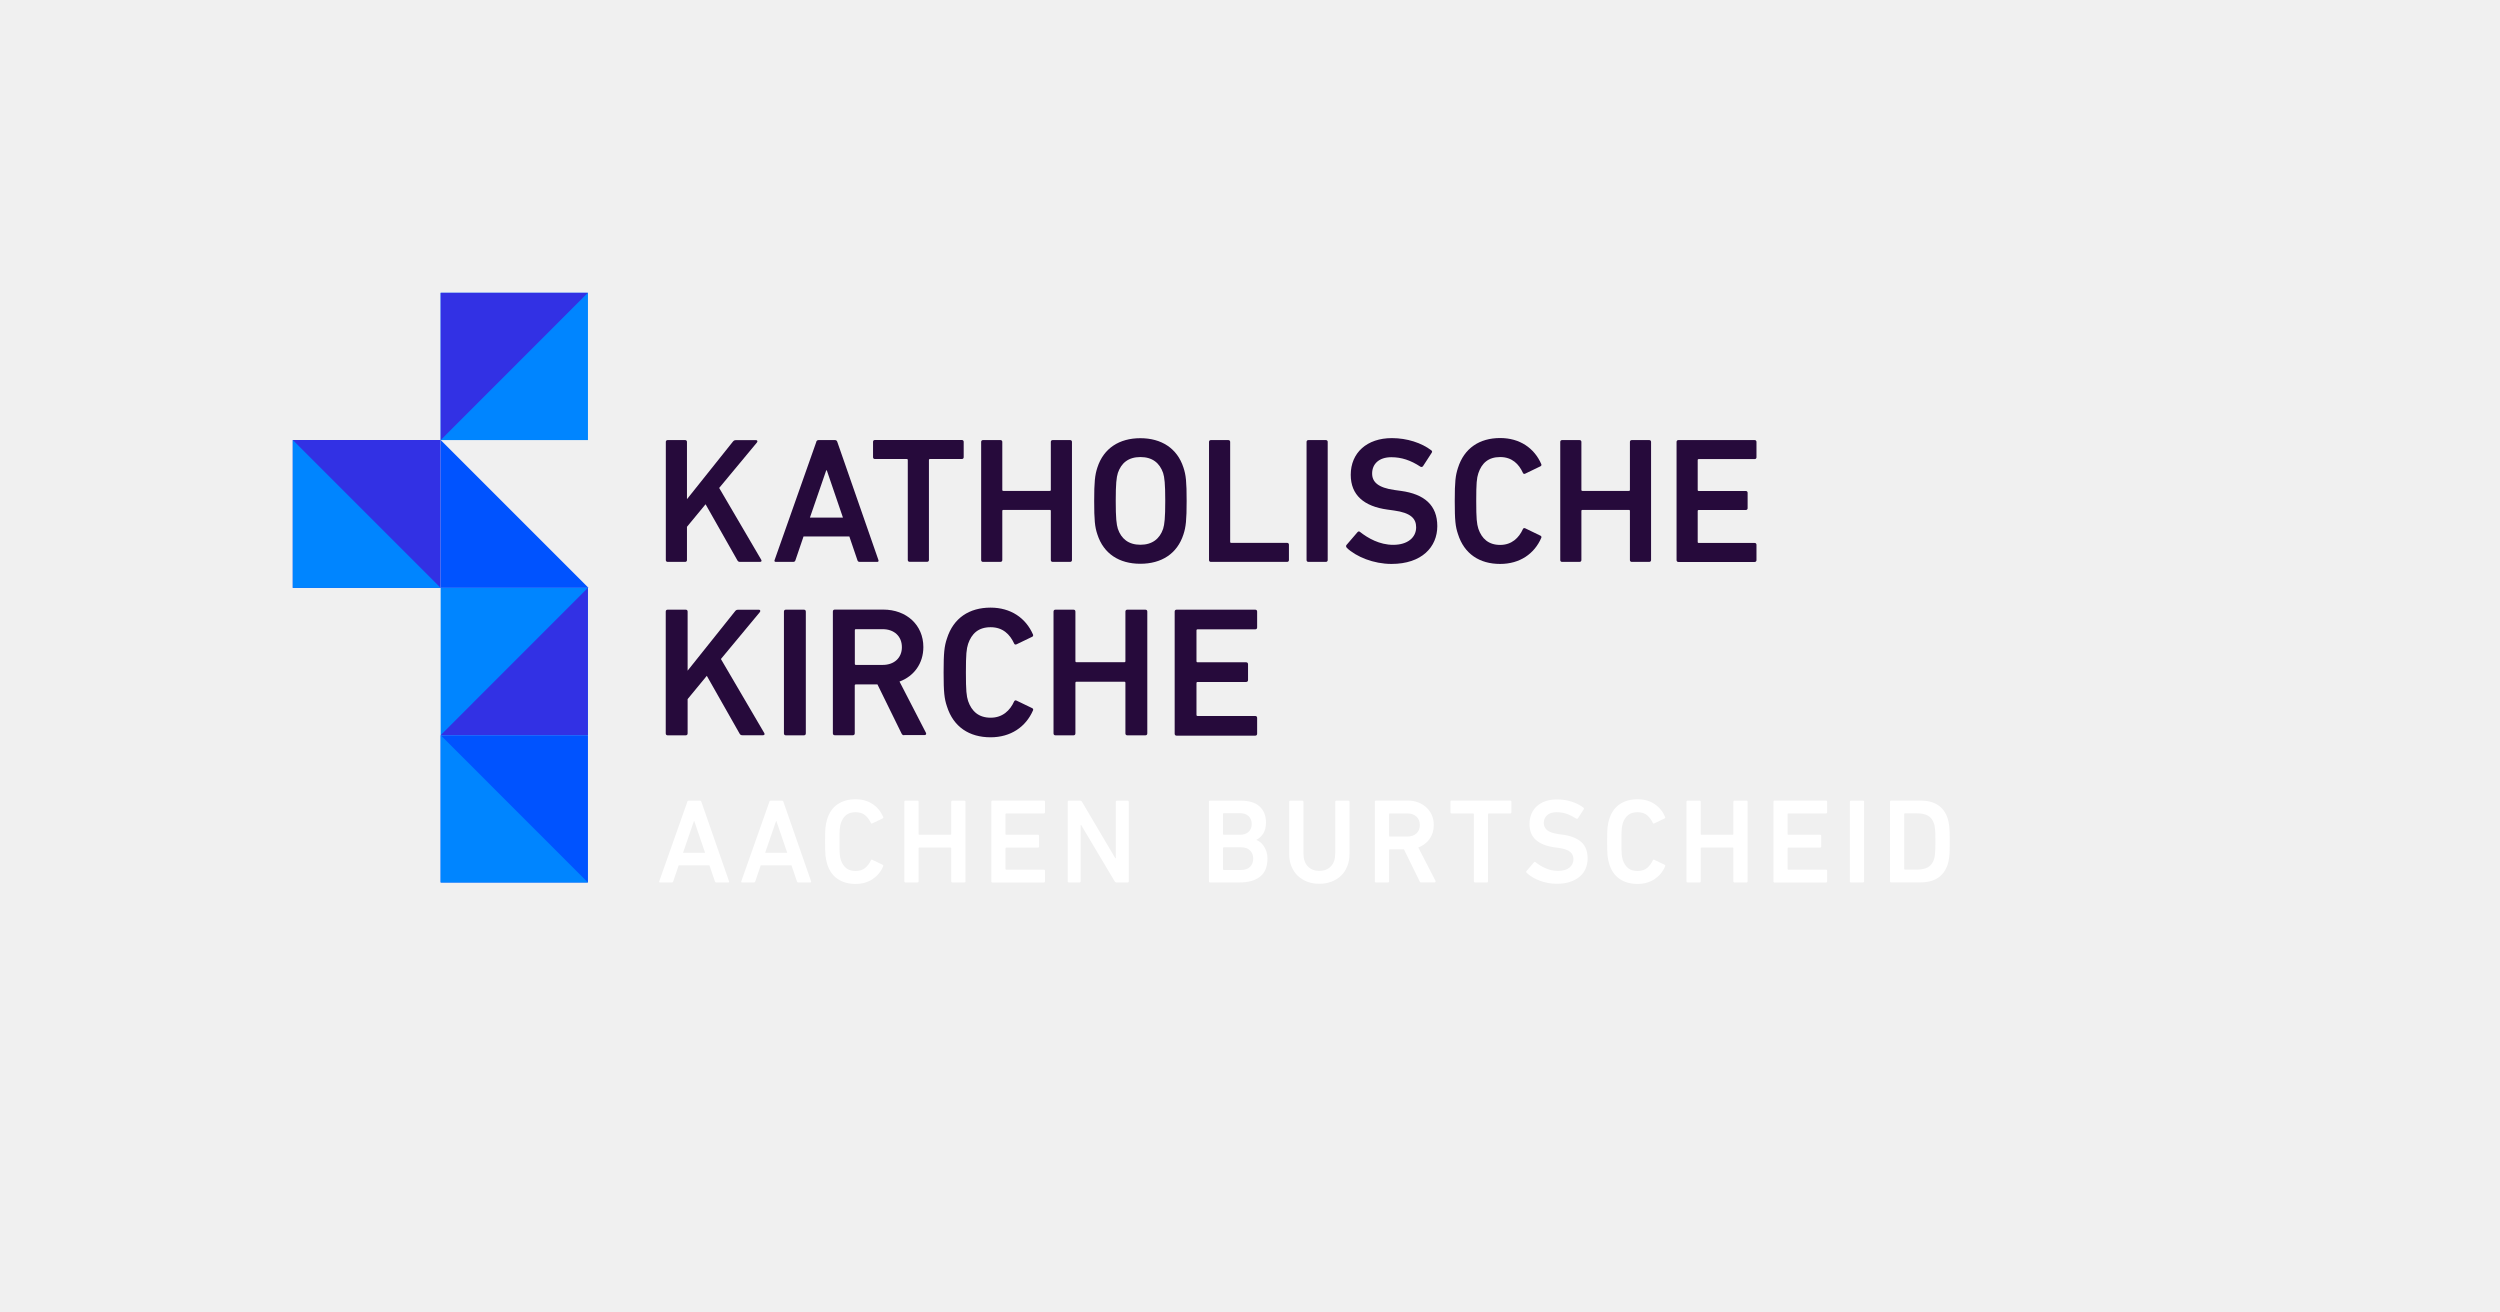
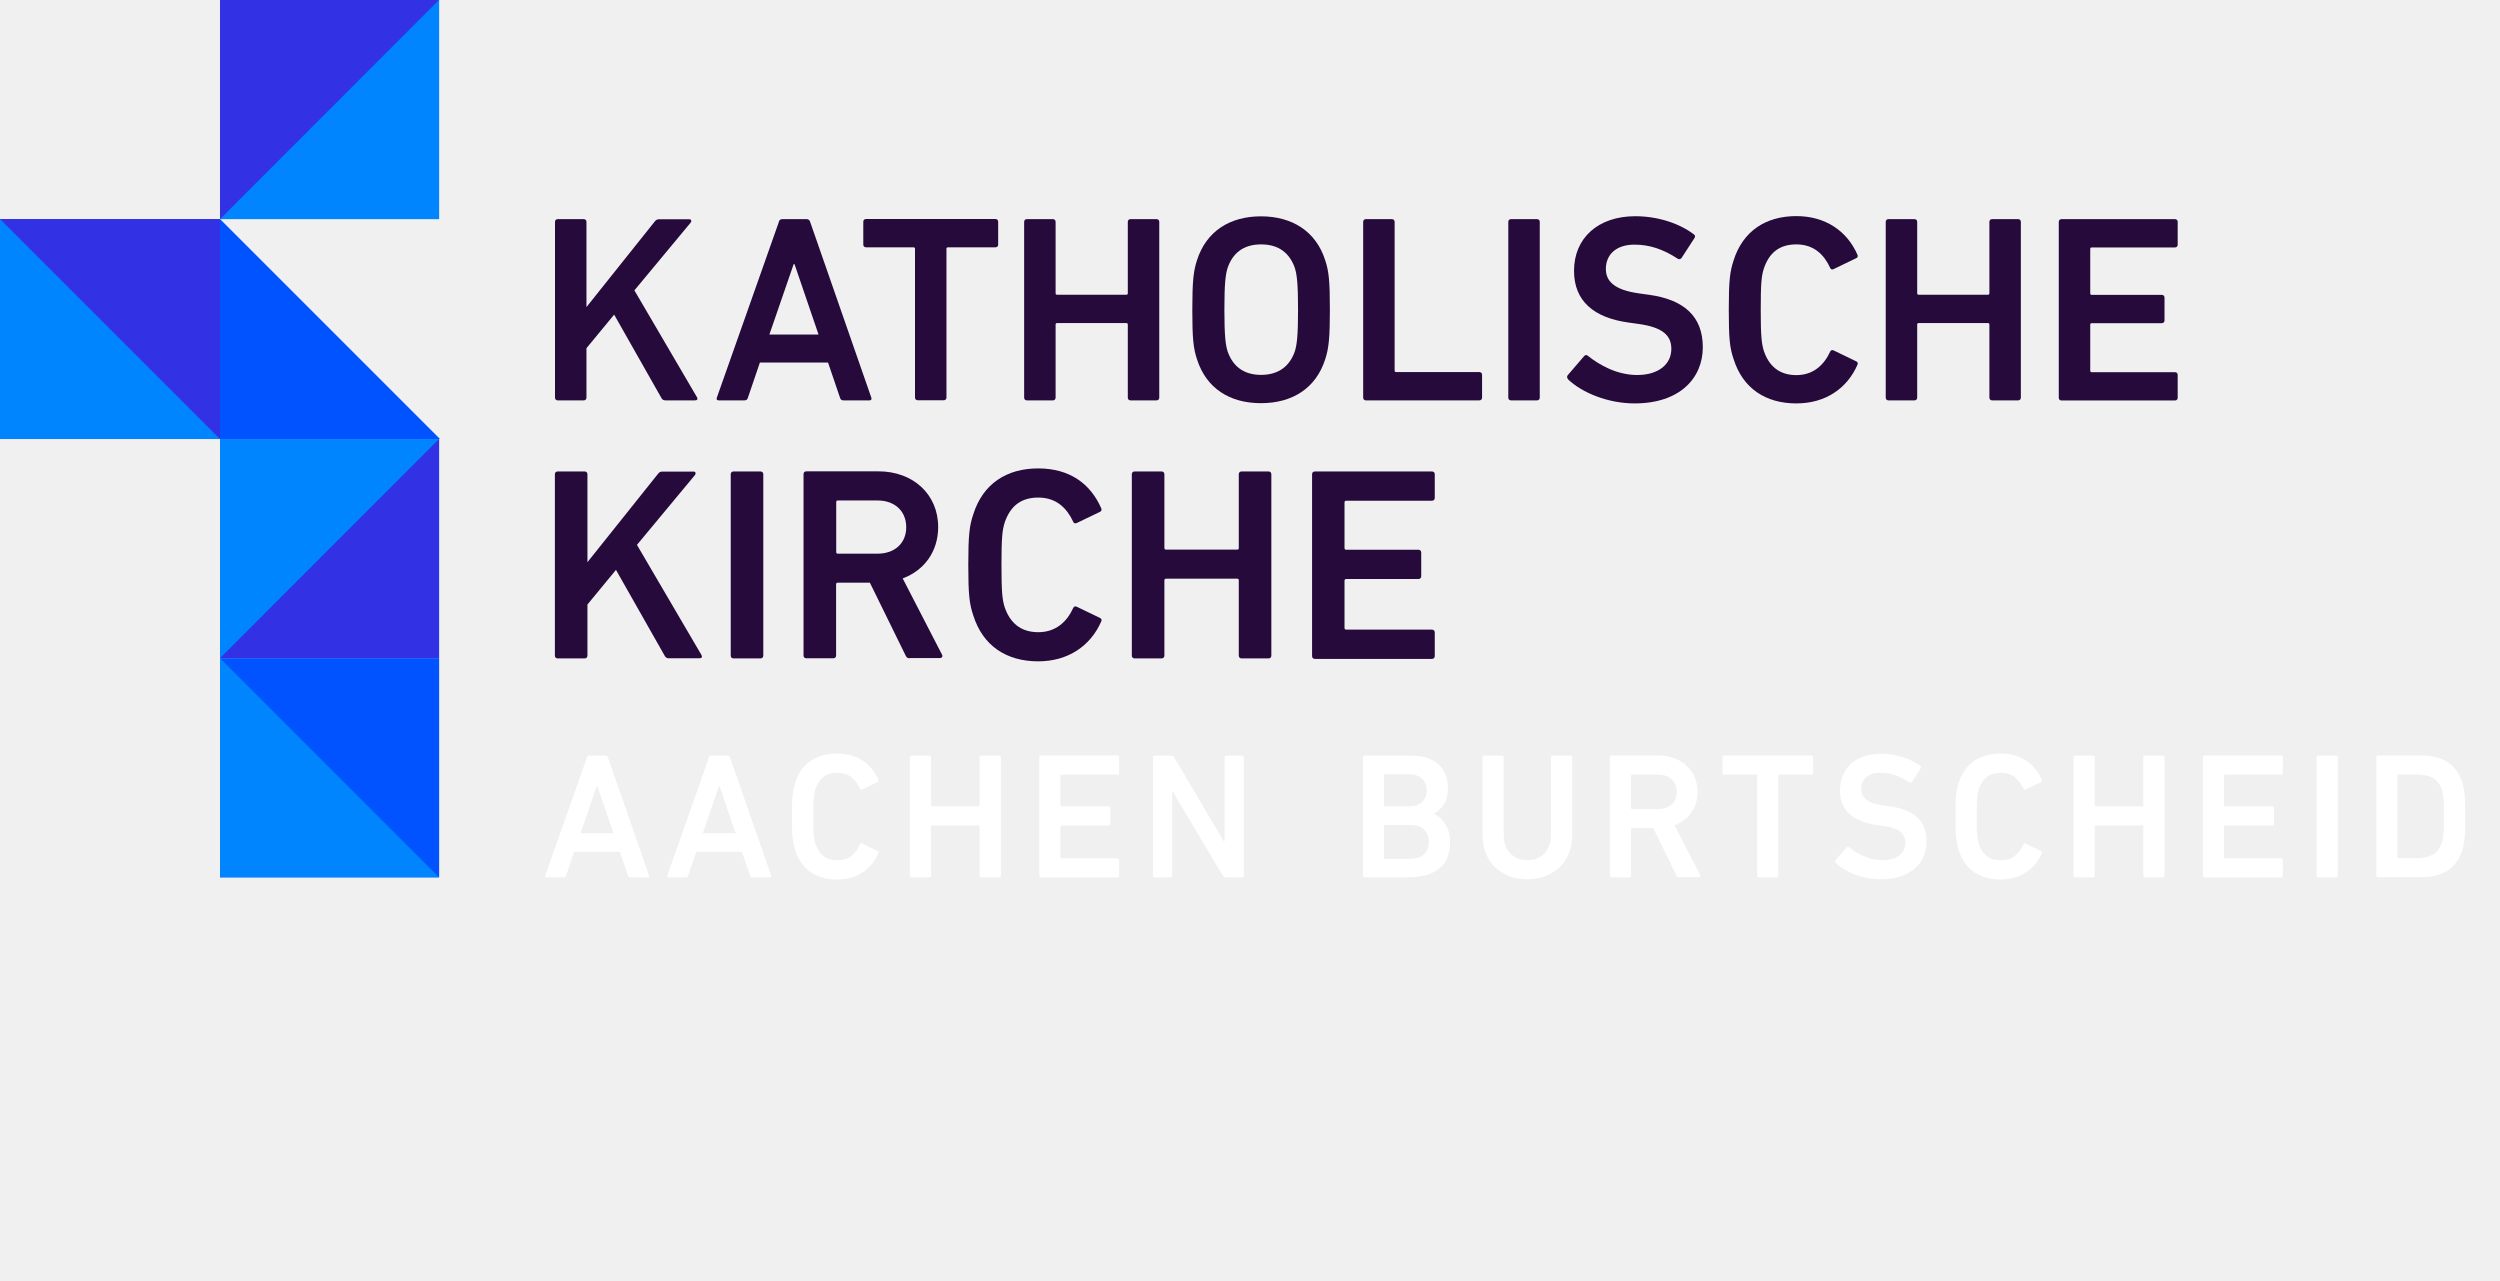
- <svg xmlns="http://www.w3.org/2000/svg" viewBox="0 0 305 160">
+ <svg xmlns="http://www.w3.org/2000/svg" version="1.1" viewBox="0 0 205 105">
  <defs>
    <style>
-       .cls-1 {
-         fill: none;
-       }
- 
-       .cls-2 {
+       .st0 {
        fill: #0085ff;
      }

-       .cls-3 {
+       .st1 {
        fill: #fff;
      }

-       .cls-4 {
+       .st2 {
        fill: #0053ff;
      }

-       .cls-5 {
-         fill: #260a3b;
+       .st3 {
+         fill: #3231e4;
      }

-       .cls-6 {
-         fill: #3231e4;
+       .st4 {
+         fill: #260a3b;
      }
    </style>
  </defs>
-   <rect class="cls-1" x="0" y="0" width="305" height="160" />
-   <path class="cls-5" d="M81.22,74.61c0-.14.09-.23.23-.23h2.21c.14,0,.23.09.23.23v7.21l5.79-7.25c.11-.14.2-.18.36-.18h2.57c.14,0,.2.16.09.29l-4.75,5.72,5.29,9.03c.09.16.02.27-.16.27h-2.5c-.18,0-.25-.05-.34-.18l-4.01-7.07-2.34,2.84v4.19c0,.14-.09.23-.23.23h-2.21c-.14,0-.23-.09-.23-.23v-14.87Z" />
-   <path class="cls-5" d="M95.64,74.61c0-.14.09-.23.23-.23h2.21c.14,0,.23.09.23.23v14.87c0,.14-.09.23-.23.23h-2.21c-.14,0-.23-.09-.23-.23v-14.87Z" />
-   <path class="cls-5" d="M110.32,89.7c-.18,0-.27-.07-.34-.23l-2.93-5.97h-2.64c-.09,0-.13.05-.13.14v5.83c0,.14-.09.23-.23.23h-2.21c-.14,0-.23-.09-.23-.23v-14.87c0-.14.09-.23.23-.23h5.92c2.82,0,4.89,1.87,4.89,4.57,0,2.01-1.15,3.56-2.91,4.21l3.22,6.24c.09.16,0,.29-.16.29h-2.5ZM110.03,78.95c0-1.33-.95-2.19-2.34-2.19h-3.27c-.09,0-.13.04-.13.14v4.08c0,.09.04.14.13.14h3.27c1.4,0,2.34-.86,2.34-2.16Z" />
-   <path class="cls-5" d="M115.12,82.04c0-2.43.09-3.2.41-4.15.79-2.5,2.73-3.76,5.32-3.76,2.46,0,4.3,1.26,5.18,3.29.04.11,0,.23-.11.27l-1.91.92c-.14.07-.25,0-.29-.11-.5-1.08-1.35-1.98-2.86-1.98s-2.32.79-2.75,2.03c-.2.63-.27,1.24-.27,3.49s.07,2.86.27,3.49c.43,1.24,1.28,2.03,2.75,2.03s2.37-.9,2.86-1.98c.05-.11.16-.18.29-.11l1.91.92c.11.05.16.16.11.27-.88,2.03-2.73,3.29-5.18,3.29-2.59,0-4.53-1.26-5.32-3.76-.32-.95-.41-1.71-.41-4.14Z" />
-   <path class="cls-5" d="M128.53,74.61c0-.14.09-.23.23-.23h2.21c.14,0,.23.09.23.23v6.04c0,.09.04.14.14.14h5.83c.09,0,.13-.04.13-.14v-6.04c0-.14.09-.23.23-.23h2.21c.14,0,.23.09.23.23v14.87c0,.14-.09.23-.23.23h-2.21c-.14,0-.23-.09-.23-.23v-6.17c0-.09-.04-.14-.13-.14h-5.83c-.09,0-.14.05-.14.14v6.17c0,.14-.09.23-.23.23h-2.21c-.14,0-.23-.09-.23-.23v-14.87Z" />
-   <path class="cls-5" d="M143.31,74.61c0-.14.09-.23.23-.23h9.6c.14,0,.23.09.23.23v1.94c0,.14-.09.23-.23.23h-7.03c-.09,0-.14.04-.14.14v3.74c0,.09.05.14.14.14h5.92c.14,0,.23.09.23.23v1.94c0,.14-.09.23-.23.23h-5.92c-.09,0-.14.05-.14.14v3.87c0,.09.05.14.14.14h7.03c.14,0,.23.09.23.23v1.94c0,.14-.09.23-.23.23h-9.6c-.14,0-.23-.09-.23-.23v-14.87Z" />
-   <path class="cls-5" d="M81.23,53.91c0-.13.09-.22.22-.22h2.14c.13,0,.22.09.22.22v6.99l5.61-7.03c.11-.13.2-.17.35-.17h2.49c.13,0,.2.15.09.28l-4.61,5.55,5.13,8.76c.09.15.02.26-.15.26h-2.42c-.17,0-.24-.04-.33-.17l-3.89-6.86-2.27,2.75v4.06c0,.13-.09.22-.22.22h-2.14c-.13,0-.22-.09-.22-.22v-14.42Z" />
-   <path class="cls-5" d="M99.58,53.91c.04-.13.13-.22.28-.22h2.01c.15,0,.24.09.28.22l5.02,14.42c.04.13,0,.22-.15.22h-2.14c-.15,0-.24-.07-.28-.22l-.98-2.88h-5.59l-.98,2.88c-.04.15-.13.22-.28.22h-2.12c-.15,0-.2-.09-.15-.22l5.09-14.42ZM102.84,63.15l-1.97-5.77h-.07l-1.99,5.77h4.02Z" />
-   <path class="cls-5" d="M110.97,68.54c-.13,0-.22-.09-.22-.22v-12.19c0-.09-.04-.13-.13-.13h-3.89c-.13,0-.22-.09-.22-.22v-1.88c0-.13.09-.22.22-.22h10.62c.13,0,.22.09.22.22v1.88c0,.13-.09.22-.22.22h-3.89c-.09,0-.13.04-.13.13v12.19c0,.13-.09.22-.22.22h-2.14Z" />
-   <path class="cls-5" d="M119.7,53.91c0-.13.09-.22.22-.22h2.14c.13,0,.22.09.22.22v5.85c0,.09.04.13.13.13h5.66c.09,0,.13-.04.13-.13v-5.85c0-.13.09-.22.22-.22h2.14c.13,0,.22.09.22.22v14.42c0,.13-.09.22-.22.22h-2.14c-.13,0-.22-.09-.22-.22v-5.99c0-.09-.04-.13-.13-.13h-5.66c-.09,0-.13.04-.13.13v5.99c0,.13-.09.22-.22.22h-2.14c-.13,0-.22-.09-.22-.22v-14.42Z" />
-   <path class="cls-5" d="M133.88,65.2c-.31-.92-.39-1.75-.39-4.08s.09-3.17.39-4.08c.76-2.36,2.69-3.58,5.24-3.58s4.5,1.22,5.26,3.58c.31.92.39,1.75.39,4.08s-.09,3.17-.39,4.08c-.76,2.36-2.69,3.58-5.26,3.58s-4.48-1.22-5.24-3.58ZM141.9,64.52c.17-.55.26-1.31.26-3.41s-.09-2.86-.26-3.41c-.42-1.2-1.29-1.94-2.77-1.94s-2.34.74-2.75,1.94c-.17.55-.26,1.29-.26,3.41s.09,2.86.26,3.41c.41,1.2,1.29,1.94,2.75,1.94s2.36-.74,2.77-1.94Z" />
-   <path class="cls-5" d="M147.5,53.91c0-.13.09-.22.22-.22h2.14c.13,0,.22.09.22.22v12.19c0,.09.04.13.13.13h6.82c.13,0,.22.09.22.22v1.88c0,.13-.09.22-.22.22h-9.31c-.13,0-.22-.09-.22-.22v-14.42Z" />
-   <path class="cls-5" d="M159.4,53.91c0-.13.09-.22.22-.22h2.14c.13,0,.22.09.22.22v14.42c0,.13-.09.22-.22.22h-2.14c-.13,0-.22-.09-.22-.22v-14.42Z" />
-   <path class="cls-5" d="M164.31,66.82c-.09-.09-.13-.22-.04-.33l1.35-1.57c.09-.11.22-.11.31-.02.96.76,2.38,1.57,4.04,1.57,1.77,0,2.8-.9,2.8-2.14,0-1.07-.66-1.77-2.71-2.05l-.79-.11c-2.86-.39-4.48-1.77-4.48-4.24,0-2.69,1.97-4.48,5.02-4.48,1.86,0,3.63.59,4.81,1.49.11.09.13.17.04.31l-1.05,1.62c-.09.11-.2.13-.31.07-1.2-.79-2.32-1.16-3.56-1.16-1.51,0-2.34.83-2.34,1.99,0,1.03.72,1.73,2.73,2.01l.79.11c2.86.39,4.43,1.75,4.43,4.3s-1.9,4.61-5.59,4.61c-2.18,0-4.3-.87-5.46-1.97Z" />
-   <path class="cls-5" d="M177.48,61.11c0-2.36.09-3.1.39-4.02.76-2.42,2.64-3.65,5.15-3.65,2.38,0,4.17,1.22,5.02,3.19.04.11,0,.22-.11.26l-1.86.9c-.13.07-.24,0-.28-.11-.48-1.05-1.31-1.92-2.77-1.92s-2.25.76-2.66,1.97c-.2.61-.26,1.2-.26,3.39s.07,2.77.26,3.39c.41,1.2,1.24,1.97,2.66,1.97s2.29-.87,2.77-1.92c.04-.11.15-.17.28-.11l1.86.9c.11.04.15.15.11.26-.85,1.97-2.64,3.19-5.02,3.19-2.51,0-4.39-1.22-5.15-3.65-.31-.92-.39-1.66-.39-4.02Z" />
-   <path class="cls-5" d="M190.35,53.91c0-.13.09-.22.22-.22h2.14c.13,0,.22.09.22.22v5.85c0,.09.04.13.13.13h5.66c.09,0,.13-.04.13-.13v-5.85c0-.13.09-.22.22-.22h2.14c.13,0,.22.09.22.22v14.42c0,.13-.09.22-.22.22h-2.14c-.13,0-.22-.09-.22-.22v-5.99c0-.09-.04-.13-.13-.13h-5.66c-.09,0-.13.04-.13.13v5.99c0,.13-.09.22-.22.22h-2.14c-.13,0-.22-.09-.22-.22v-14.42Z" />
-   <path class="cls-5" d="M204.54,53.91c0-.13.09-.22.22-.22h9.31c.13,0,.22.09.22.22v1.88c0,.13-.09.22-.22.22h-6.82c-.09,0-.13.04-.13.13v3.63c0,.09.04.13.13.13h5.74c.13,0,.22.09.22.22v1.88c0,.13-.09.22-.22.22h-5.74c-.09,0-.13.04-.13.13v3.76c0,.09.04.13.13.13h6.82c.13,0,.22.09.22.22v1.88c0,.13-.09.22-.22.22h-9.31c-.13,0-.22-.09-.22-.22v-14.42Z" />
+   <path class="st4" d="M45.5,38.89c0-.14.09-.23.23-.23h2.21c.14,0,.23.09.23.23v7.21l5.79-7.25c.11-.14.2-.18.36-.18h2.57c.14,0,.2.16.09.29l-4.75,5.72,5.29,9.03c.09.16.02.27-.16.27h-2.5c-.18,0-.25-.05-.34-.18l-4.01-7.07-2.34,2.84v4.19c0,.14-.09.23-.23.23h-2.21c-.14,0-.23-.09-.23-.23,0,0,0-14.87,0-14.87Z" />
+   <path class="st4" d="M59.92,38.89c0-.14.09-.23.23-.23h2.21c.14,0,.23.09.23.23v14.87c0,.14-.09.23-.23.23h-2.21c-.14,0-.23-.09-.23-.23v-14.87Z" />
+   <path class="st4" d="M74.6,53.98c-.18,0-.27-.07-.34-.23l-2.93-5.97h-2.64c-.09,0-.13.05-.13.14v5.83c0,.14-.09.23-.23.23h-2.21c-.14,0-.23-.09-.23-.23v-14.87c0-.14.09-.23.23-.23h5.92c2.82,0,4.89,1.87,4.89,4.57,0,2.01-1.15,3.56-2.91,4.21l3.22,6.24c.09.16,0,.29-.16.29h-2.5l.02.02ZM74.31,43.23c0-1.33-.95-2.19-2.34-2.19h-3.27c-.09,0-.13.04-.13.14v4.08c0,.09.04.14.13.14h3.27c1.4,0,2.34-.86,2.34-2.16h0Z" />
+   <path class="st4" d="M79.4,46.32c0-2.43.09-3.2.41-4.15.79-2.5,2.73-3.76,5.32-3.76s4.3,1.26,5.18,3.29c.04.11,0,.23-.11.27l-1.91.92c-.14.07-.25,0-.29-.11-.5-1.08-1.35-1.98-2.86-1.98s-2.32.79-2.75,2.03c-.2.63-.27,1.24-.27,3.49s.07,2.86.27,3.49c.43,1.24,1.28,2.03,2.75,2.03s2.37-.9,2.86-1.98c.05-.11.16-.18.29-.11l1.91.92c.11.05.16.16.11.27-.88,2.03-2.73,3.29-5.18,3.29-2.59,0-4.53-1.26-5.32-3.76-.32-.95-.41-1.71-.41-4.14h0Z" />
+   <path class="st4" d="M92.81,38.89c0-.14.09-.23.23-.23h2.21c.14,0,.23.09.23.23v6.04c0,.09.04.14.14.14h5.83c.09,0,.13-.04.13-.14v-6.04c0-.14.09-.23.23-.23h2.21c.14,0,.23.09.23.23v14.87c0,.14-.09.23-.23.23h-2.21c-.14,0-.23-.09-.23-.23v-6.17c0-.09-.04-.14-.13-.14h-5.83c-.09,0-.14.05-.14.14v6.17c0,.14-.09.23-.23.23h-2.21c-.14,0-.23-.09-.23-.23v-14.87Z" />
+   <path class="st4" d="M107.59,38.89c0-.14.09-.23.23-.23h9.6c.14,0,.23.09.23.23v1.94c0,.14-.09.23-.23.23h-7.03c-.09,0-.14.04-.14.14v3.74c0,.09.05.14.14.14h5.92c.14,0,.23.09.23.23v1.94c0,.14-.09.23-.23.23h-5.92c-.09,0-.14.05-.14.14v3.87c0,.09.05.14.14.14h7.03c.14,0,.23.09.23.23v1.94c0,.14-.09.23-.23.23h-9.6c-.14,0-.23-.09-.23-.23v-14.91Z" />
+   <path class="st4" d="M45.51,18.19c0-.13.09-.22.22-.22h2.14c.13,0,.22.09.22.22v6.99l5.61-7.03c.11-.13.2-.17.35-.17h2.49c.13,0,.2.15.09.28l-4.61,5.55,5.13,8.76c.09.15.02.26-.15.26h-2.42c-.17,0-.24-.04-.33-.17l-3.89-6.86-2.27,2.75v4.06c0,.13-.09.22-.22.22h-2.14c-.13,0-.22-.09-.22-.22,0,0,0-14.42,0-14.42Z" />
+   <path class="st4" d="M63.86,18.19c.04-.13.13-.22.28-.22h2.01c.15,0,.24.09.28.22l5.02,14.42c.04.13,0,.22-.15.22h-2.14c-.15,0-.24-.07-.28-.22l-.98-2.88h-5.59l-.98,2.88c-.04.15-.13.22-.28.22h-2.12c-.15,0-.2-.09-.15-.22l5.09-14.42h0ZM67.12,27.43l-1.97-5.77h-.07l-1.99,5.77h4.03Z" />
+   <path class="st4" d="M75.25,32.82c-.13,0-.22-.09-.22-.22v-12.19c0-.09-.04-.13-.13-.13h-3.89c-.13,0-.22-.09-.22-.22v-1.88c0-.13.09-.22.22-.22h10.62c.13,0,.22.09.22.22v1.88c0,.13-.09.22-.22.22h-3.89c-.09,0-.13.04-.13.13v12.19c0,.13-.09.22-.22.22h-2.14Z" />
+   <path class="st4" d="M83.98,18.19c0-.13.09-.22.22-.22h2.14c.13,0,.22.09.22.22v5.85c0,.09.04.13.13.13h5.66c.09,0,.13-.04.13-.13v-5.85c0-.13.09-.22.22-.22h2.14c.13,0,.22.09.22.22v14.42c0,.13-.09.22-.22.22h-2.14c-.13,0-.22-.09-.22-.22v-5.99c0-.09-.04-.13-.13-.13h-5.66c-.09,0-.13.04-.13.13v5.99c0,.13-.09.22-.22.22h-2.14c-.13,0-.22-.09-.22-.22,0,0,0-14.42,0-14.42Z" />
+   <path class="st4" d="M98.16,29.48c-.31-.92-.39-1.75-.39-4.08s.09-3.17.39-4.08c.76-2.36,2.69-3.58,5.24-3.58s4.5,1.22,5.26,3.58c.31.92.39,1.75.39,4.08s-.09,3.17-.39,4.08c-.76,2.36-2.69,3.58-5.26,3.58s-4.48-1.22-5.24-3.58ZM106.18,28.8c.17-.55.26-1.31.26-3.41s-.09-2.86-.26-3.41c-.42-1.2-1.29-1.94-2.77-1.94s-2.34.74-2.75,1.94c-.17.55-.26,1.29-.26,3.41s.09,2.86.26,3.41c.41,1.2,1.29,1.94,2.75,1.94s2.36-.74,2.77-1.94Z" />
+   <path class="st4" d="M111.78,18.19c0-.13.09-.22.22-.22h2.14c.13,0,.22.09.22.22v12.19c0,.09.04.13.13.13h6.82c.13,0,.22.09.22.22v1.88c0,.13-.09.22-.22.22h-9.31c-.13,0-.22-.09-.22-.22v-14.42h0Z" />
+   <path class="st4" d="M123.68,18.19c0-.13.09-.22.22-.22h2.14c.13,0,.22.09.22.22v14.42c0,.13-.09.22-.22.22h-2.14c-.13,0-.22-.09-.22-.22v-14.42Z" />
+   <path class="st4" d="M128.59,31.1c-.09-.09-.13-.22-.04-.33l1.35-1.57c.09-.11.22-.11.31-.02.96.76,2.38,1.57,4.04,1.57,1.77,0,2.8-.9,2.8-2.14,0-1.07-.66-1.77-2.71-2.05l-.79-.11c-2.86-.39-4.48-1.77-4.48-4.24,0-2.69,1.97-4.48,5.02-4.48,1.86,0,3.63.59,4.81,1.49.11.09.13.17.04.31l-1.05,1.62c-.09.11-.2.13-.31.07-1.2-.79-2.32-1.16-3.56-1.16-1.51,0-2.34.83-2.34,1.99,0,1.03.72,1.73,2.73,2.01l.79.11c2.86.39,4.43,1.75,4.43,4.3s-1.9,4.61-5.59,4.61c-2.18,0-4.3-.87-5.46-1.97h.01Z" />
+   <path class="st4" d="M141.76,25.39c0-2.36.09-3.1.39-4.02.76-2.42,2.64-3.65,5.15-3.65,2.38,0,4.17,1.22,5.02,3.19.04.11,0,.22-.11.26l-1.86.9c-.13.07-.24,0-.28-.11-.48-1.05-1.31-1.92-2.77-1.92s-2.25.76-2.66,1.97c-.2.61-.26,1.2-.26,3.39s.07,2.77.26,3.39c.41,1.2,1.24,1.97,2.66,1.97s2.29-.87,2.77-1.92c.04-.11.15-.17.28-.11l1.86.9c.11.04.15.15.11.26-.85,1.97-2.64,3.19-5.02,3.19-2.51,0-4.39-1.22-5.15-3.65-.31-.92-.39-1.66-.39-4.02v-.02Z" />
+   <path class="st4" d="M154.63,18.19c0-.13.09-.22.22-.22h2.14c.13,0,.22.09.22.22v5.85c0,.09.04.13.13.13h5.66c.09,0,.13-.04.13-.13v-5.85c0-.13.09-.22.22-.22h2.14c.13,0,.22.09.22.22v14.42c0,.13-.09.22-.22.22h-2.14c-.13,0-.22-.09-.22-.22v-5.99c0-.09-.04-.13-.13-.13h-5.66c-.09,0-.13.04-.13.13v5.99c0,.13-.09.22-.22.22h-2.14c-.13,0-.22-.09-.22-.22v-14.42Z" />
+   <path class="st4" d="M168.82,18.19c0-.13.09-.22.22-.22h9.31c.13,0,.22.09.22.22v1.88c0,.13-.09.22-.22.22h-6.82c-.09,0-.13.04-.13.13v3.63c0,.09.04.13.13.13h5.74c.13,0,.22.09.22.22v1.88c0,.13-.09.22-.22.22h-5.74c-.09,0-.13.04-.13.13v3.76c0,.09.04.13.13.13h6.82c.13,0,.22.09.22.22v1.88c0,.13-.09.22-.22.22h-9.31c-.13,0-.22-.09-.22-.22v-14.42h0Z" />
  <g>
-     <rect class="cls-6" x="35.72" y="53.68" width="18.04" height="18.04" />
-     <polygon class="cls-2" points="35.72 53.68 35.72 71.72 53.76 71.72 35.72 53.68" />
+     <rect class="st3" y="17.96" width="18.04" height="18.04" />
+     <polygon class="st0" points="0 17.96 0 36 18.04 36 0 17.96" />
  </g>
  <g>
-     <rect class="cls-2" x="53.76" y="35.72" width="17.97" height="17.97" />
-     <polyline class="cls-6" points="71.72 35.72 53.76 35.72 53.76 53.69" />
+     <rect class="st0" x="18.04" width="17.97" height="17.97" />
+     <polyline class="st3" points="36 0 18.04 0 18.04 17.97" />
  </g>
  <g>
-     <rect class="cls-2" x="53.76" y="71.72" width="17.97" height="17.97" />
-     <polyline class="cls-6" points="53.76 89.69 71.72 89.69 71.72 71.72" />
+     <rect class="st0" x="18.04" y="36" width="17.97" height="17.97" />
+     <polyline class="st3" points="18.04 53.97 36 53.97 36 36" />
  </g>
  <g>
-     <rect class="cls-4" x="53.76" y="89.69" width="17.97" height="17.97" />
-     <polyline class="cls-2" points="71.72 107.66 53.76 107.66 53.76 89.69" />
+     <rect class="st2" x="18.04" y="53.97" width="17.97" height="17.97" />
+     <polyline class="st0" points="36 71.94 18.04 71.94 18.04 53.97" />
  </g>
-   <polygon class="cls-4" points="53.76 71.72 71.8 71.72 53.76 53.68 53.76 71.72" />
+   <polygon class="st2" points="18.04 36 36.08 36 18.04 17.96 18.04 36" />
  <g>
-     <path class="cls-3" d="M83.84,97.83c.03-.1.09-.15.19-.15h1.35c.1,0,.16.05.19.15l3.37,9.68c.03.1,0,.15-.1.15h-1.44c-.1,0-.16-.05-.19-.15l-.66-1.94h-3.75l-.66,1.94c-.03.1-.09.15-.19.15h-1.42c-.1,0-.13-.05-.1-.15l3.42-9.68ZM86.02,104.04l-1.32-3.87h-.04l-1.33,3.87h2.7Z" />
-     <path class="cls-3" d="M93.85,97.83c.03-.1.09-.15.19-.15h1.35c.1,0,.16.05.19.15l3.37,9.68c.03.1,0,.15-.1.15h-1.44c-.1,0-.16-.05-.19-.15l-.66-1.94h-3.75l-.66,1.94c-.03.1-.09.15-.19.15h-1.42c-.1,0-.13-.05-.1-.15l3.42-9.68ZM96.04,104.04l-1.32-3.87h-.04l-1.33,3.87h2.7Z" />
-     <path class="cls-3" d="M100.91,105.37c-.05-.16-.09-.31-.12-.46-.03-.15-.06-.33-.08-.53s-.03-.44-.04-.71c0-.27-.01-.6-.01-1.01s0-.72.01-1c0-.27.02-.51.04-.71.02-.2.05-.38.08-.53s.08-.31.12-.46c.25-.82.68-1.44,1.28-1.84.6-.41,1.33-.61,2.18-.61.8,0,1.49.19,2.08.58.58.38,1.01.91,1.3,1.58.03.09,0,.15-.07.18l-1.25.6c-.09.05-.15.02-.19-.07-.17-.35-.39-.66-.68-.91s-.68-.38-1.18-.38-.86.12-1.15.35c-.29.23-.5.56-.64.97-.03.11-.06.21-.08.32s-.04.25-.06.42-.03.38-.03.62c0,.24,0,.55,0,.91s0,.68,0,.92c0,.24.01.44.03.61s.03.31.06.42.05.22.08.31c.14.41.35.73.64.97.29.23.67.35,1.15.35s.89-.13,1.18-.38.52-.56.68-.91c.04-.1.1-.12.19-.07l1.25.6c.08.03.1.09.07.18-.28.67-.72,1.19-1.3,1.58-.58.38-1.27.58-2.08.58-.85,0-1.58-.2-2.18-.61-.6-.41-1.03-1.02-1.28-1.84Z" />
-     <path class="cls-3" d="M110.33,97.83c0-.1.05-.15.15-.15h1.44c.1,0,.15.05.15.15v3.92c0,.06.03.09.09.09h3.8c.06,0,.09-.03.09-.09v-3.92c0-.1.05-.15.15-.15h1.44c.1,0,.15.05.15.15v9.68c0,.1-.05.15-.15.15h-1.44c-.1,0-.15-.05-.15-.15v-4.02c0-.06-.03-.09-.09-.09h-3.8c-.06,0-.09.03-.09.09v4.02c0,.1-.05.15-.15.15h-1.44c-.1,0-.15-.05-.15-.15v-9.68Z" />
-     <path class="cls-3" d="M120.94,97.82c0-.1.05-.15.15-.15h6.25c.1,0,.15.05.15.15v1.27c0,.1-.05.15-.15.15h-4.58c-.06,0-.09.03-.09.09v2.42c0,.06.03.09.09.09h3.86c.1,0,.15.05.15.15v1.27c0,.1-.05.15-.15.15h-3.86c-.06,0-.09.03-.09.09v2.51c0,.06.03.09.09.09h4.58c.1,0,.15.05.15.15v1.27c0,.1-.05.15-.15.15h-6.25c-.1,0-.15-.05-.15-.15v-9.69Z" />
-     <path class="cls-3" d="M130.26,97.83c0-.1.05-.15.15-.15h1.35c.11,0,.19.05.25.15l4.06,6.88h.06v-6.88c0-.1.05-.15.15-.15h1.28c.1,0,.15.05.15.15v9.68c0,.1-.05.15-.15.15h-1.33c-.11,0-.19-.05-.25-.15l-4.08-6.86h-.06v6.86c0,.1-.05.15-.15.15h-1.28c-.1,0-.15-.05-.15-.15v-9.68Z" />
-     <path class="cls-3" d="M147.48,97.83c0-.1.05-.15.15-.15h3.71c1.06,0,1.84.24,2.35.73.51.48.76,1.13.76,1.93,0,.57-.12,1.02-.34,1.36-.23.34-.5.59-.81.75v.03c.16.06.31.15.47.28s.3.29.42.48c.13.19.23.41.32.66.08.25.12.53.12.83,0,1-.3,1.74-.89,2.21-.6.48-1.44.72-2.54.72h-3.56c-.1,0-.15-.05-.15-.15v-9.68ZM151.29,101.84c.44,0,.79-.12,1.04-.36s.38-.55.38-.95-.13-.72-.38-.96c-.25-.24-.6-.36-1.04-.36h-1.99c-.06,0-.09.03-.09.09v2.45c0,.06.03.09.09.09h1.99ZM149.21,106.05c0,.06.03.09.09.09h2.08c.49,0,.86-.13,1.12-.38s.39-.59.39-1.01-.13-.74-.39-1-.63-.38-1.12-.38h-2.08c-.06,0-.09.03-.09.09v2.6Z" />
-     <path class="cls-3" d="M160.95,106.25c.58,0,1.05-.18,1.41-.55.36-.37.54-.9.54-1.59v-6.28c0-.1.05-.15.15-.15h1.44c.1,0,.15.05.15.15v6.32c0,.58-.09,1.09-.28,1.55-.19.46-.44.84-.77,1.15-.33.31-.72.55-1.17.72-.45.17-.94.25-1.47.25s-1.01-.08-1.46-.25c-.44-.17-.83-.41-1.16-.72-.33-.31-.58-.7-.77-1.15-.19-.45-.28-.97-.28-1.55v-6.32c0-.1.05-.15.15-.15h1.44c.1,0,.15.05.15.15v6.28c0,.69.18,1.22.54,1.59.36.37.83.55,1.39.55Z" />
-     <path class="cls-3" d="M173.41,107.66c-.11,0-.18-.05-.22-.15l-1.91-3.89h-1.72c-.06,0-.09.03-.09.09v3.8c0,.1-.05.15-.15.15h-1.44c-.1,0-.15-.05-.15-.15v-9.69c0-.1.05-.15.15-.15h3.86c.46,0,.88.07,1.27.22.39.15.72.35,1,.61.28.26.51.57.67.94s.24.77.24,1.21c0,.66-.17,1.22-.51,1.7-.34.48-.8.83-1.38,1.04l2.1,4.07s.03.09,0,.13c-.03.04-.06.06-.11.06h-1.63ZM171.69,102.06c.46,0,.83-.13,1.11-.38s.42-.59.42-1.02-.14-.78-.42-1.04-.65-.38-1.11-.38h-2.13c-.06,0-.09.03-.09.09v2.64c0,.06.03.09.09.09h2.13Z" />
-     <path class="cls-3" d="M179.96,107.66c-.1,0-.15-.05-.15-.15v-8.18c0-.06-.03-.09-.09-.09h-2.61c-.1,0-.15-.05-.15-.15v-1.27c0-.1.05-.15.15-.15h7.13c.1,0,.15.05.15.15v1.27c0,.1-.05.15-.15.15h-2.61c-.06,0-.09.03-.09.09v8.18c0,.1-.05.15-.15.15h-1.44Z" />
-     <path class="cls-3" d="M189.92,107.82c-.37,0-.73-.03-1.08-.1-.35-.07-.69-.16-1-.28-.32-.12-.61-.26-.88-.42s-.5-.34-.7-.53c-.08-.08-.09-.15-.03-.22l.91-1.06c.07-.08.14-.08.21-.01.16.13.33.25.54.38s.42.24.65.34.47.18.73.24.52.09.81.09c.6,0,1.06-.13,1.39-.4.33-.27.49-.61.49-1.03,0-.36-.13-.66-.4-.89-.26-.23-.74-.39-1.42-.49l-.53-.07c-.97-.14-1.71-.44-2.23-.9-.52-.46-.78-1.11-.78-1.94,0-.45.08-.86.23-1.23.16-.37.38-.69.67-.95.29-.26.65-.47,1.06-.61.42-.14.88-.21,1.4-.21.62,0,1.22.09,1.78.27.56.18,1.04.43,1.44.73.07.06.08.13.03.21l-.7,1.09c-.06.08-.13.09-.21.04-.41-.26-.81-.46-1.19-.59-.38-.13-.78-.19-1.2-.19-.51,0-.9.12-1.17.37-.27.25-.4.57-.4.96,0,.34.14.63.41.86.27.23.75.39,1.43.49l.53.07c.97.14,1.71.44,2.22.9.51.46.76,1.13.76,1.99,0,.44-.08.85-.24,1.23-.16.38-.4.71-.72.98-.32.27-.71.49-1.19.65-.47.16-1.01.23-1.63.23Z" />
-     <path class="cls-3" d="M196.32,105.37c-.05-.16-.09-.31-.12-.46-.03-.15-.06-.33-.08-.53s-.03-.44-.04-.71c0-.27-.01-.6-.01-1.01s0-.72.01-1c0-.27.02-.51.04-.71.02-.2.05-.38.08-.53s.08-.31.12-.46c.25-.82.68-1.44,1.28-1.84.6-.41,1.33-.61,2.18-.61.8,0,1.49.19,2.07.58.58.38,1.01.91,1.3,1.58.03.09,0,.15-.07.18l-1.25.6c-.09.05-.15.02-.19-.07-.17-.35-.39-.66-.68-.91-.29-.25-.68-.38-1.18-.38s-.86.12-1.15.35c-.29.23-.5.56-.64.97-.03.11-.06.21-.08.32s-.04.25-.06.42-.02.38-.03.62,0,.55,0,.91,0,.68,0,.92.01.44.03.61.03.31.06.42.05.22.08.31c.14.41.35.73.64.97s.67.35,1.15.35.89-.13,1.18-.38c.29-.25.51-.56.68-.91.04-.1.1-.12.19-.07l1.25.6c.08.03.1.09.07.18-.28.67-.72,1.19-1.3,1.58-.58.38-1.27.58-2.07.58-.85,0-1.58-.2-2.18-.61-.6-.41-1.03-1.02-1.28-1.84Z" />
-     <path class="cls-3" d="M205.75,97.83c0-.1.05-.15.15-.15h1.44c.1,0,.15.05.15.15v3.92c0,.06.03.09.09.09h3.8c.06,0,.09-.03.09-.09v-3.92c0-.1.05-.15.15-.15h1.44c.1,0,.15.05.15.15v9.68c0,.1-.05.15-.15.15h-1.44c-.1,0-.15-.05-.15-.15v-4.02c0-.06-.03-.09-.09-.09h-3.8c-.06,0-.09.03-.09.09v4.02c0,.1-.05.15-.15.15h-1.44c-.1,0-.15-.05-.15-.15v-9.68Z" />
-     <path class="cls-3" d="M216.36,97.82c0-.1.05-.15.15-.15h6.25c.1,0,.15.05.15.15v1.27c0,.1-.05.15-.15.15h-4.58c-.06,0-.09.03-.09.09v2.42c0,.06.03.09.09.09h3.86c.1,0,.15.05.15.15v1.27c0,.1-.05.15-.15.15h-3.86c-.06,0-.09.03-.09.09v2.51c0,.06.03.09.09.09h4.58c.1,0,.15.05.15.15v1.27c0,.1-.05.15-.15.15h-6.25c-.1,0-.15-.05-.15-.15v-9.69Z" />
-     <path class="cls-3" d="M225.68,97.83c0-.1.05-.15.15-.15h1.44c.1,0,.15.05.15.15v9.68c0,.1-.05.15-.15.15h-1.44c-.1,0-.15-.05-.15-.15v-9.68Z" />
-     <path class="cls-3" d="M230.58,97.82c0-.1.05-.15.15-.15h3.57c1.74,0,2.86.74,3.33,2.22.04.13.07.26.1.4.03.14.06.32.08.52.02.21.04.46.05.76s.01.66.01,1.09,0,.8-.01,1.09c0,.3-.03.55-.05.76s-.05.38-.08.52c-.03.14-.06.28-.1.4-.48,1.48-1.59,2.22-3.33,2.22h-3.57c-.1,0-.15-.05-.15-.15v-9.69ZM232.31,106c0,.06.03.09.09.09h1.48c.56,0,1-.1,1.34-.29.34-.2.58-.52.73-.97.03-.07.05-.15.07-.26s.04-.23.05-.4.03-.36.04-.61c0-.24.01-.55.01-.91s0-.66-.01-.91c0-.24-.02-.45-.04-.61s-.03-.3-.05-.4-.04-.18-.07-.25c-.15-.45-.39-.77-.73-.96-.34-.2-.79-.29-1.34-.29h-1.48c-.06,0-.09.03-.09.09v6.67Z" />
+     <path class="st1" d="M48.12,62.11c.03-.1.09-.15.19-.15h1.35c.1,0,.16.05.19.15l3.37,9.68c.03.1,0,.15-.1.15h-1.44c-.1,0-.16-.05-.19-.15l-.66-1.94h-3.75l-.66,1.94c-.03.1-.09.15-.19.15h-1.42c-.1,0-.13-.05-.1-.15l3.42-9.68h0ZM50.3,68.32l-1.32-3.87h-.04l-1.33,3.87h2.7,0Z" />
+     <path class="st1" d="M58.13,62.11c.03-.1.09-.15.19-.15h1.35c.1,0,.16.05.19.15l3.37,9.68c.03.1,0,.15-.1.15h-1.44c-.1,0-.16-.05-.19-.15l-.66-1.94h-3.75l-.66,1.94c-.03.1-.09.15-.19.15h-1.42c-.1,0-.13-.05-.1-.15l3.42-9.68h0ZM60.32,68.32l-1.32-3.87h-.04l-1.33,3.87h2.7,0Z" />
+     <path class="st1" d="M65.19,69.65c-.05-.16-.09-.31-.12-.46-.03-.15-.06-.33-.08-.53s-.03-.44-.04-.71c0-.27-.01-.6-.01-1.01s0-.72.01-1c0-.27.02-.51.04-.71.02-.2.05-.38.08-.53s.08-.31.12-.46c.25-.82.68-1.44,1.28-1.84.6-.41,1.33-.61,2.18-.61.8,0,1.49.19,2.08.58.58.38,1.01.91,1.3,1.58.03.09,0,.15-.07.18l-1.25.6c-.09.05-.15.02-.19-.07-.17-.35-.39-.66-.68-.91s-.68-.38-1.18-.38-.86.12-1.15.35c-.29.23-.5.56-.64.97-.03.11-.06.21-.08.32s-.04.25-.06.42-.03.38-.03.62v1.83c0,.24.01.44.03.61s.03.31.06.42.05.22.08.31c.14.41.35.73.64.97.29.23.67.35,1.15.35s.89-.13,1.18-.38.52-.56.68-.91c.04-.1.1-.12.19-.07l1.25.6c.08.03.1.09.07.18-.28.67-.72,1.19-1.3,1.58-.58.38-1.27.58-2.08.58-.85,0-1.58-.2-2.18-.61s-1.03-1.02-1.28-1.84v-.02Z" />
+     <path class="st1" d="M74.61,62.11c0-.1.05-.15.15-.15h1.44c.1,0,.15.05.15.15v3.92c0,.06.03.09.09.09h3.8c.06,0,.09-.03.09-.09v-3.92c0-.1.05-.15.15-.15h1.44c.1,0,.15.05.15.15v9.68c0,.1-.05.15-.15.15h-1.44c-.1,0-.15-.05-.15-.15v-4.02c0-.06-.03-.09-.09-.09h-3.8c-.06,0-.09.03-.09.09v4.02c0,.1-.05.15-.15.15h-1.44c-.1,0-.15-.05-.15-.15v-9.68Z" />
+     <path class="st1" d="M85.22,62.1c0-.1.05-.15.15-.15h6.25c.1,0,.15.05.15.15v1.27c0,.1-.05.15-.15.15h-4.58c-.06,0-.09.03-.09.09v2.42c0,.06.03.09.09.09h3.86c.1,0,.15.05.15.15v1.27c0,.1-.05.15-.15.15h-3.86c-.06,0-.09.03-.09.09v2.51c0,.06.03.09.09.09h4.58c.1,0,.15.05.15.15v1.27c0,.1-.05.15-.15.15h-6.25c-.1,0-.15-.05-.15-.15v-9.69h0Z" />
+     <path class="st1" d="M94.54,62.11c0-.1.05-.15.15-.15h1.35c.11,0,.19.05.25.15l4.06,6.88h.06v-6.88c0-.1.05-.15.15-.15h1.28c.1,0,.15.05.15.15v9.68c0,.1-.05.15-.15.15h-1.33c-.11,0-.19-.05-.25-.15l-4.08-6.86h-.06v6.86c0,.1-.05.15-.15.15h-1.28c-.1,0-.15-.05-.15-.15v-9.68Z" />
+     <path class="st1" d="M111.76,62.11c0-.1.05-.15.15-.15h3.71c1.06,0,1.84.24,2.35.73.51.48.76,1.13.76,1.93,0,.57-.12,1.02-.34,1.36-.23.34-.5.59-.81.75v.03c.16.06.31.15.47.28s.3.29.42.48c.13.19.23.41.32.66.08.25.12.53.12.83,0,1-.3,1.74-.89,2.21-.6.48-1.44.72-2.54.72h-3.56c-.1,0-.15-.05-.15-.15v-9.68h-.01ZM115.57,66.12c.44,0,.79-.12,1.04-.36s.38-.55.38-.95-.13-.72-.38-.96-.6-.36-1.04-.36h-1.99c-.06,0-.09.03-.09.09v2.45c0,.06.03.09.09.09,0,0,1.99,0,1.99,0ZM113.49,70.33c0,.06.03.09.09.09h2.08c.49,0,.86-.13,1.12-.38s.39-.59.39-1.01-.13-.74-.39-1-.63-.38-1.12-.38h-2.08c-.06,0-.09.03-.09.09v2.6h0Z" />
+     <path class="st1" d="M125.23,70.53c.58,0,1.05-.18,1.41-.55s.54-.9.54-1.59v-6.28c0-.1.05-.15.15-.15h1.44c.1,0,.15.05.15.15v6.32c0,.58-.09,1.09-.28,1.55-.19.46-.44.84-.77,1.15-.33.31-.72.55-1.17.72s-.94.25-1.47.25-1.01-.08-1.46-.25c-.44-.17-.83-.41-1.16-.72s-.58-.7-.77-1.15c-.19-.45-.28-.97-.28-1.55v-6.32c0-.1.05-.15.15-.15h1.44c.1,0,.15.05.15.15v6.28c0,.69.18,1.22.54,1.59.36.37.83.55,1.39.55h0Z" />
+     <path class="st1" d="M137.69,71.94c-.11,0-.18-.05-.22-.15l-1.91-3.89h-1.72c-.06,0-.09.03-.09.09v3.8c0,.1-.05.15-.15.15h-1.44c-.1,0-.15-.05-.15-.15v-9.69c0-.1.05-.15.15-.15h3.86c.46,0,.88.07,1.27.22s.72.35,1,.61.51.57.67.94.24.77.24,1.21c0,.66-.17,1.22-.51,1.7-.34.48-.8.83-1.38,1.04l2.1,4.07s.03.09,0,.13-.06.06-.11.06h-1.63.02ZM135.97,66.34c.46,0,.83-.13,1.11-.38s.42-.59.42-1.02-.14-.78-.42-1.04-.65-.38-1.11-.38h-2.13c-.06,0-.09.03-.09.09v2.64c0,.06.03.09.09.09h2.13Z" />
+     <path class="st1" d="M144.24,71.94c-.1,0-.15-.05-.15-.15v-8.18c0-.06-.03-.09-.09-.09h-2.61c-.1,0-.15-.05-.15-.15v-1.27c0-.1.05-.15.15-.15h7.13c.1,0,.15.05.15.15v1.27c0,.1-.05.15-.15.15h-2.61c-.06,0-.09.03-.09.09v8.18c0,.1-.05.15-.15.15h-1.44,0Z" />
+     <path class="st1" d="M154.2,72.1c-.37,0-.73-.03-1.08-.1s-.69-.16-1-.28c-.32-.12-.61-.26-.88-.42s-.5-.34-.7-.53c-.08-.08-.09-.15-.03-.22l.91-1.06c.07-.08.14-.08.21-.01.16.13.33.25.54.38s.42.24.65.34.47.18.73.24.52.09.81.09c.6,0,1.06-.13,1.39-.4.33-.27.49-.61.49-1.03,0-.36-.13-.66-.4-.89-.26-.23-.74-.39-1.42-.49l-.53-.07c-.97-.14-1.71-.44-2.23-.9-.52-.46-.78-1.11-.78-1.94,0-.45.08-.86.23-1.23.16-.37.38-.69.67-.95.29-.26.65-.47,1.06-.61.42-.14.88-.21,1.4-.21.62,0,1.22.09,1.78.27s1.04.43,1.44.73c.07.06.08.13.03.21l-.7,1.09c-.06.08-.13.09-.21.04-.41-.26-.81-.46-1.19-.59s-.78-.19-1.2-.19c-.51,0-.9.12-1.17.37s-.4.57-.4.96c0,.34.14.63.41.86s.75.39,1.43.49l.53.07c.97.14,1.71.44,2.22.9s.76,1.13.76,1.99c0,.44-.08.85-.24,1.23-.16.38-.4.71-.72.98-.32.27-.71.49-1.19.65-.47.16-1.01.23-1.63.23h.01Z" />
+     <path class="st1" d="M160.6,69.65c-.05-.16-.09-.31-.12-.46s-.06-.33-.08-.53-.03-.44-.04-.71c0-.27,0-.6,0-1.01s0-.72,0-1c0-.27.02-.51.04-.71.02-.2.05-.38.08-.53s.08-.31.12-.46c.25-.82.68-1.44,1.28-1.84.6-.41,1.33-.61,2.18-.61.8,0,1.49.19,2.07.58.58.38,1.01.91,1.3,1.58.03.09,0,.15-.07.18l-1.25.6c-.09.05-.15.02-.19-.07-.17-.35-.39-.66-.68-.91s-.68-.38-1.18-.38-.86.12-1.15.35c-.29.23-.5.56-.64.97-.03.11-.06.21-.08.32s-.04.25-.06.42-.02.38-.03.62,0,.55,0,.91v.92c0,.24,0,.44.03.61s.03.31.06.42.05.22.08.31c.14.41.35.73.64.97s.67.35,1.15.35.89-.13,1.18-.38.51-.56.68-.91c.04-.1.1-.12.19-.07l1.25.6c.08.03.1.09.07.18-.28.67-.72,1.19-1.3,1.58-.58.38-1.27.58-2.07.58-.85,0-1.58-.2-2.18-.61-.6-.41-1.03-1.02-1.28-1.84v-.02Z" />
+     <path class="st1" d="M170.03,62.11c0-.1.05-.15.15-.15h1.44c.1,0,.15.05.15.15v3.92c0,.06.03.09.09.09h3.8c.06,0,.09-.03.09-.09v-3.92c0-.1.05-.15.15-.15h1.44c.1,0,.15.05.15.15v9.68c0,.1-.05.15-.15.15h-1.44c-.1,0-.15-.05-.15-.15v-4.02c0-.06-.03-.09-.09-.09h-3.8c-.06,0-.09.03-.09.09v4.02c0,.1-.05.15-.15.15h-1.44c-.1,0-.15-.05-.15-.15v-9.68Z" />
+     <path class="st1" d="M180.64,62.1c0-.1.05-.15.15-.15h6.25c.1,0,.15.05.15.15v1.27c0,.1-.05.15-.15.15h-4.58c-.06,0-.09.03-.09.09v2.42c0,.06.03.09.09.09h3.86c.1,0,.15.05.15.15v1.27c0,.1-.05.15-.15.15h-3.86c-.06,0-.09.03-.09.09v2.51c0,.06.03.09.09.09h4.58c.1,0,.15.05.15.15v1.27c0,.1-.05.15-.15.15h-6.25c-.1,0-.15-.05-.15-.15v-9.69h0Z" />
+     <path class="st1" d="M189.96,62.11c0-.1.05-.15.15-.15h1.44c.1,0,.15.05.15.15v9.68c0,.1-.05.15-.15.15h-1.44c-.1,0-.15-.05-.15-.15v-9.68Z" />
+     <path class="st1" d="M194.86,62.1c0-.1.05-.15.15-.15h3.57c1.74,0,2.86.74,3.33,2.22.04.13.07.26.1.4s.06.32.08.52c.02.21.04.46.05.76s0,.66,0,1.09,0,.8,0,1.09c0,.3-.03.55-.05.76s-.05.38-.08.52-.06.28-.1.4c-.48,1.48-1.59,2.22-3.33,2.22h-3.57c-.1,0-.15-.05-.15-.15v-9.69h0ZM196.59,70.28c0,.06.03.09.09.09h1.48c.56,0,1-.1,1.34-.29.34-.2.58-.52.73-.97.03-.07.05-.15.07-.26s.04-.23.05-.4.03-.36.04-.61c0-.24,0-.55,0-.91s0-.66,0-.91c0-.24-.02-.45-.04-.61s-.03-.3-.05-.4-.04-.18-.07-.25c-.15-.45-.39-.77-.73-.96-.34-.2-.79-.29-1.34-.29h-1.48c-.06,0-.09.03-.09.09v6.67h0Z" />
  </g>
</svg>
